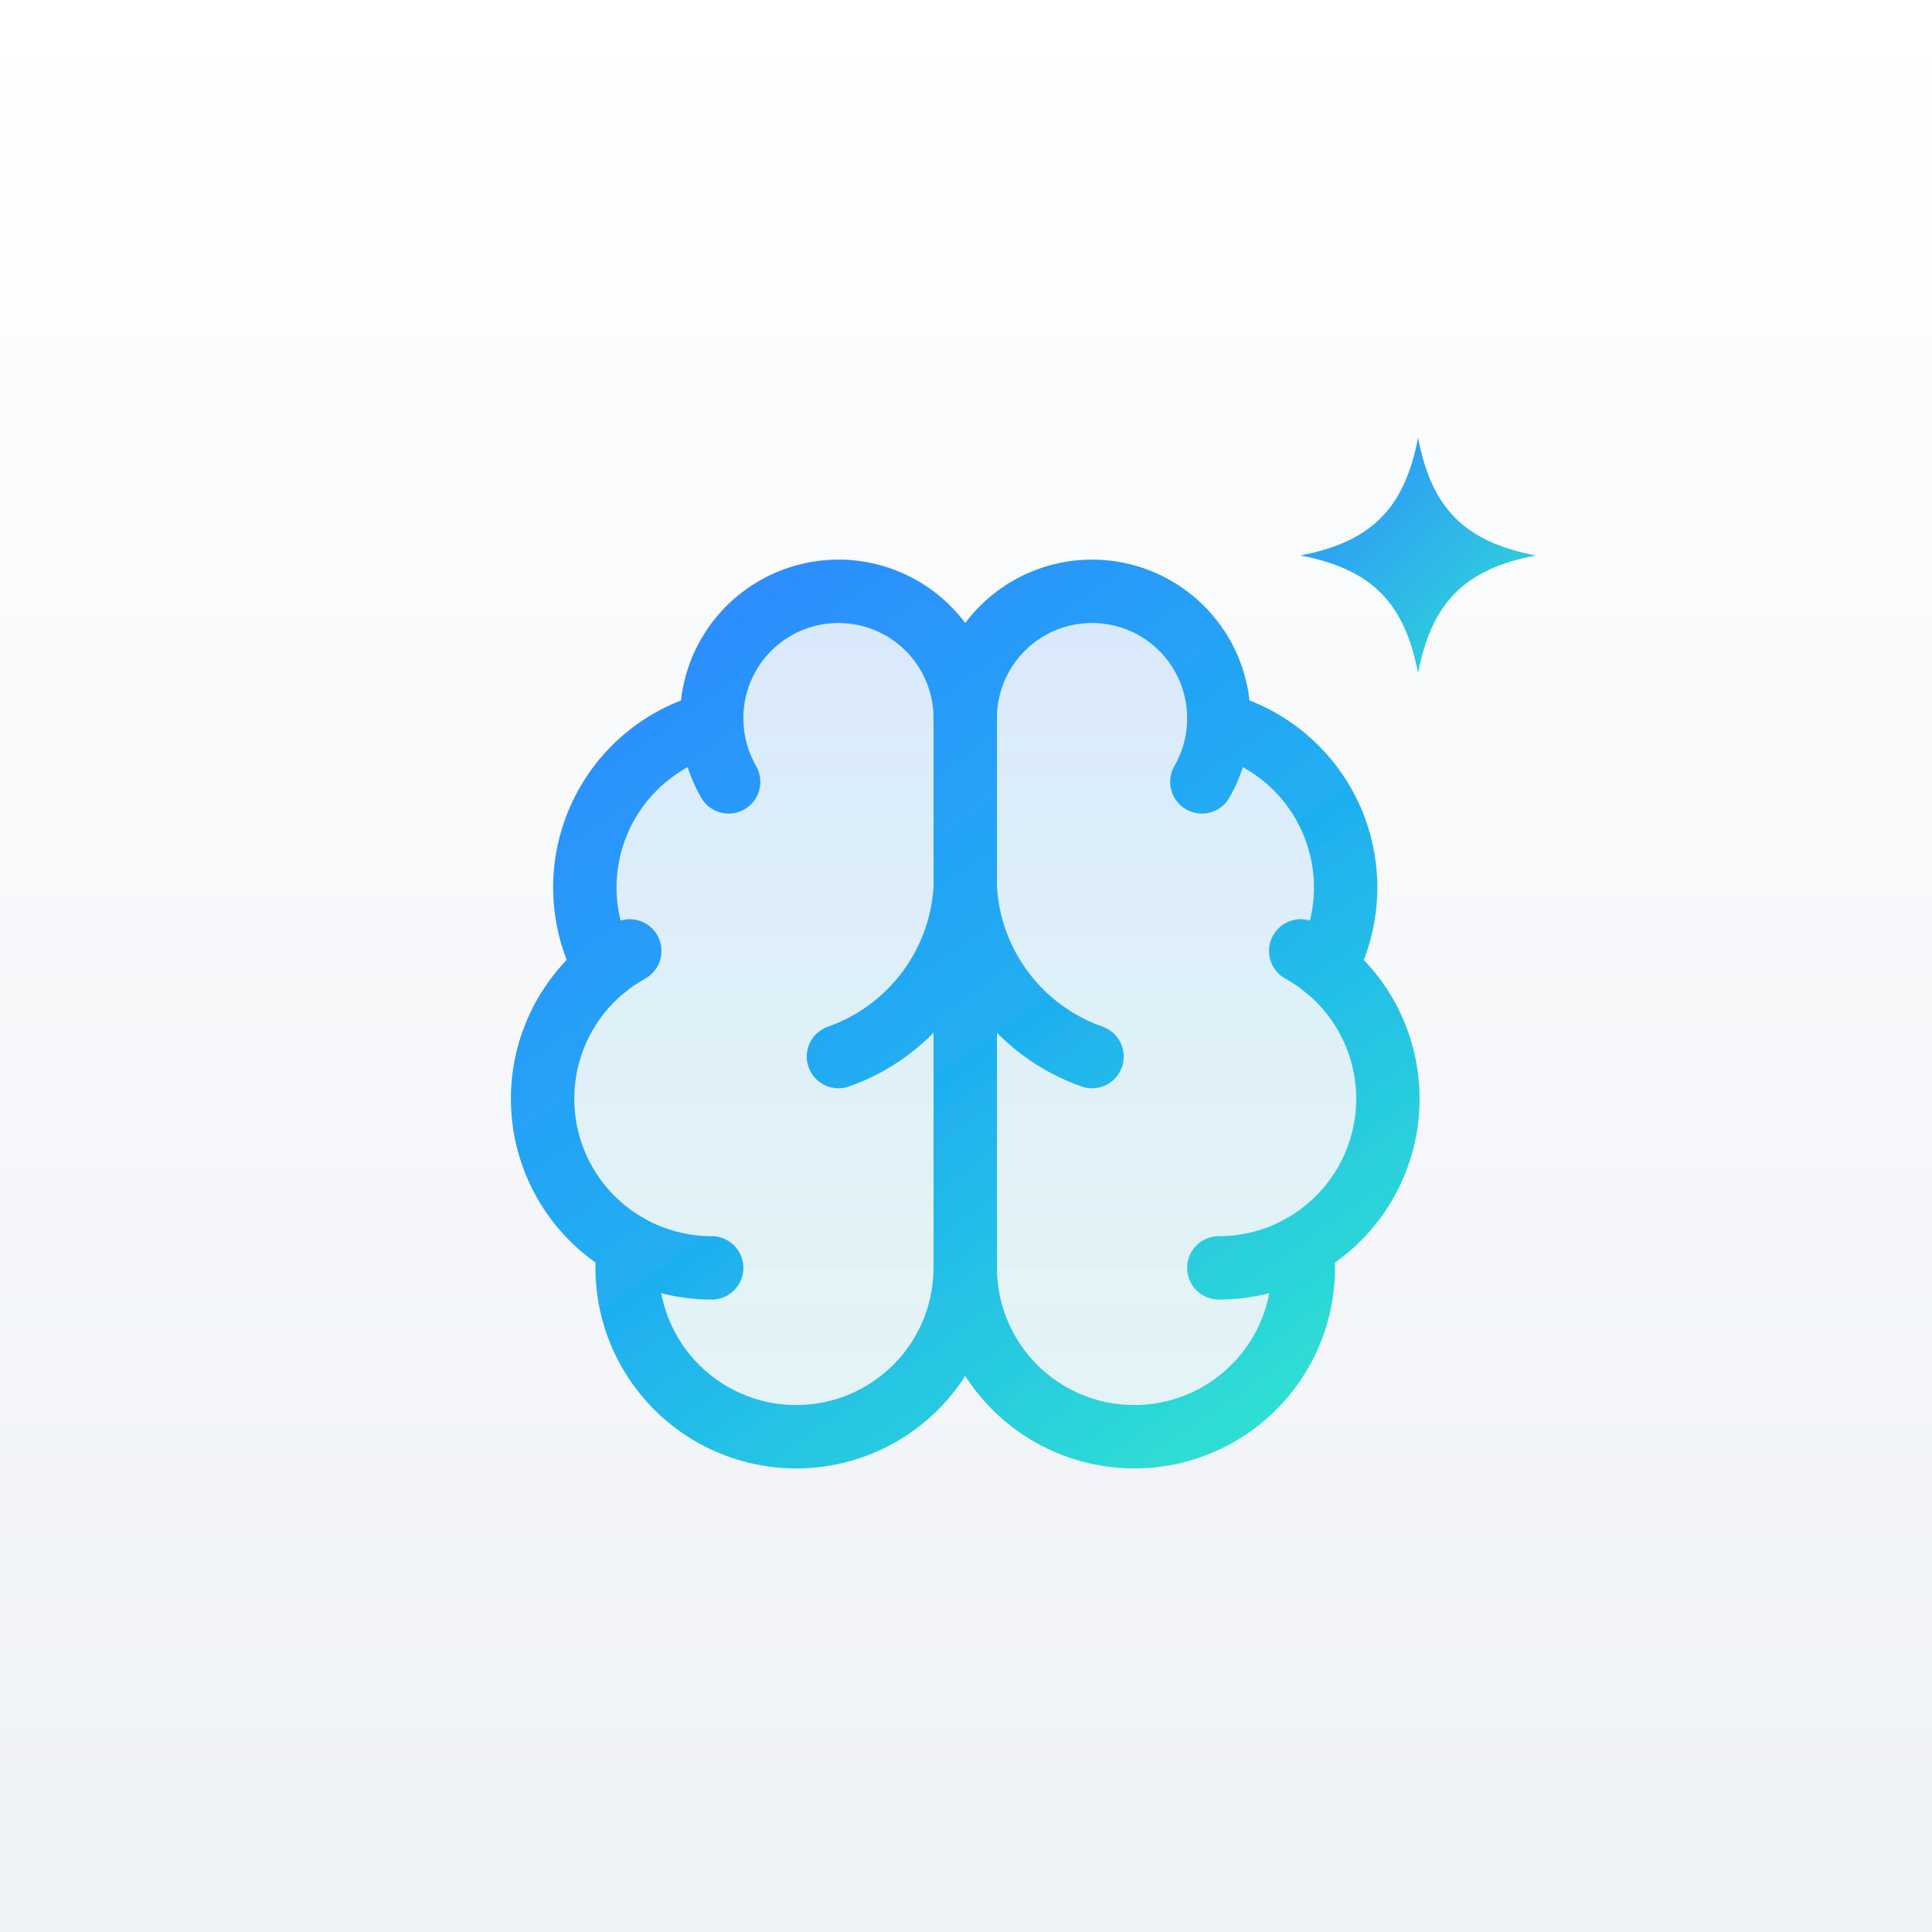
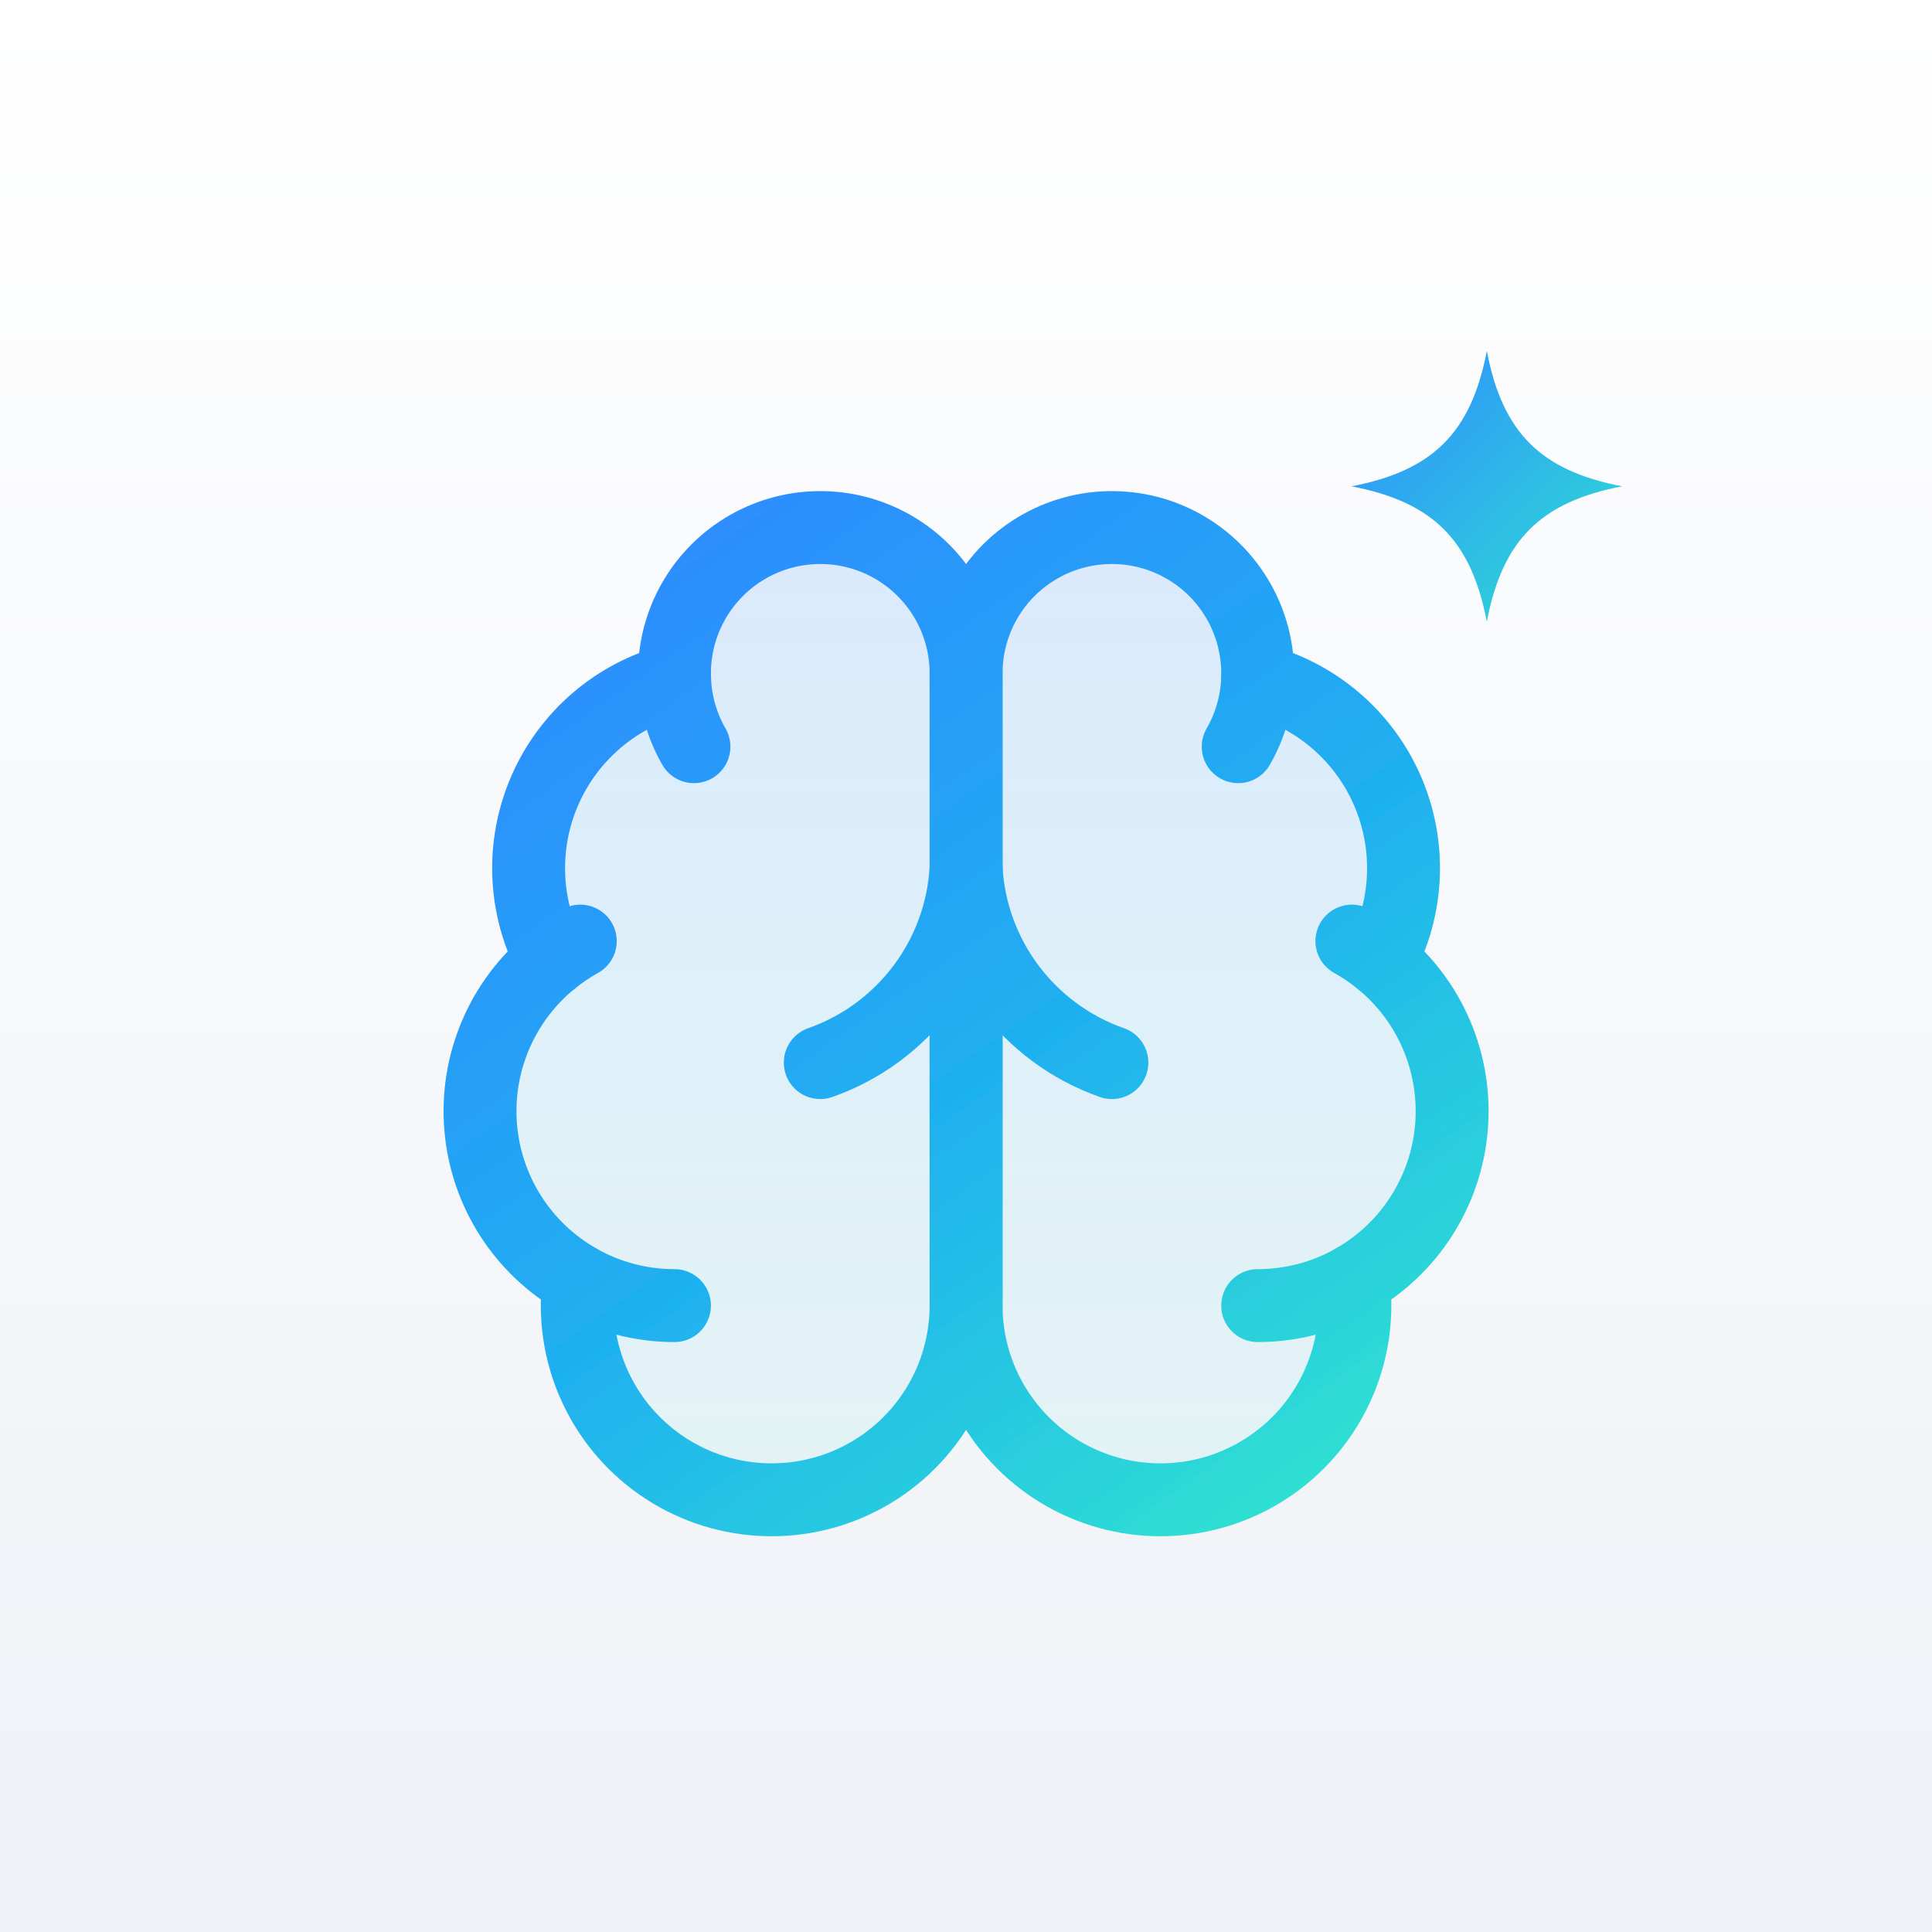
<svg xmlns="http://www.w3.org/2000/svg" viewBox="0 0 1024 1024">
  <defs>
    <linearGradient id="bg" x1="0" y1="0" x2="0" y2="1">
      <stop offset="0" stop-color="#FFFFFF" />
      <stop offset="1" stop-color="#EEF1F6" />
    </linearGradient>
    <linearGradient id="ink" gradientUnits="userSpaceOnUse" x1="5" y1="2" x2="19" y2="22">
      <stop offset="0" stop-color="#2E8BFF" />
      <stop offset="0.55" stop-color="#1FB0F0" />
      <stop offset="1" stop-color="#2FE0D2" />
    </linearGradient>
    <linearGradient id="fill" gradientUnits="userSpaceOnUse" x1="12" y1="2" x2="12" y2="22">
      <stop offset="0" stop-color="#2E8BFF" stop-opacity="0.16" />
      <stop offset="1" stop-color="#2FE0D2" stop-opacity="0.08" />
    </linearGradient>
    <linearGradient id="tfill" gradientUnits="userSpaceOnUse" x1="12" y1="2" x2="12" y2="22">
      <stop offset="0" stop-color="#ffffff" stop-opacity="0.35" />
      <stop offset="1" stop-color="#ffffff" stop-opacity="0.15" />
    </linearGradient>
    <linearGradient id="spark" x1="0" y1="0" x2="1" y2="1">
      <stop offset="0" stop-color="#2E8BFF" />
      <stop offset="1" stop-color="#2FE0D2" />
    </linearGradient>
    <filter id="glow" x="-50%" y="-50%" width="200%" height="200%">
      <feDropShadow dx="0" dy="0" stdDeviation="0.55" flood-color="#1FB0F0" flood-opacity="0.0" />
    </filter>
    <filter id="sglow" x="-50%" y="-50%" width="200%" height="200%">
      <feDropShadow dx="0" dy="0" stdDeviation="14" flood-color="#2FE0D2" flood-opacity="0.0" />
    </filter>
  </defs>
  <rect width="1024" height="1024" fill="url(#bg)" />
-   <g transform="translate(102 112) scale(.8)">
+   <g transform="translate(41 48) scale(.92)">
    <g transform="translate(176 196) scale(28)" stroke-linecap="round" stroke-linejoin="round" filter="url(#glow)">
      <g fill="url(#fill)" stroke="none">
        <path d="M12 5a3 3 0 1 0-5.997.125 4 4 0 0 0-2.526 5.77 4 4 0 0 0 .556 6.588A4 4 0 1 0 12 18Z" />
        <path d="M12 5a3 3 0 1 1 5.997.125 4 4 0 0 1 2.526 5.77 4 4 0 0 1-.556 6.588A4 4 0 1 1 12 18Z" />
      </g>
      <g fill="none" stroke="url(#ink)" stroke-width="1.5">
        <path d="M12 5a3 3 0 1 0-5.997.125 4 4 0 0 0-2.526 5.77 4 4 0 0 0 .556 6.588A4 4 0 1 0 12 18Z" />
        <path d="M12 5a3 3 0 1 1 5.997.125 4 4 0 0 1 2.526 5.77 4 4 0 0 1-.556 6.588A4 4 0 1 1 12 18Z" />
        <path d="M15 13a4.5 4.5 0 0 1-3-4 4.5 4.5 0 0 1-3 4" />
        <path d="M17.599 6.5a3 3 0 0 0 .399-1.375" />
        <path d="M6.003 5.125A3 3 0 0 0 6.401 6.5" />
        <path d="M3.477 10.896a4 4 0 0 1 .585-.396" />
        <path d="M19.938 10.5a4 4 0 0 1 .585.396" />
        <path d="M6 18a4 4 0 0 1-1.967-.516" />
        <path d="M19.967 17.484A4 4 0 0 1 18 18" />
      </g>
    </g>
    <path fill="url(#spark)" filter="url(#sglow)" d="M812 150c9 47 31 69 78 78-47 9-69 31-78 78-9-47-31-69-78-78 47-9 69-31 78-78Z" />
  </g>
</svg>
